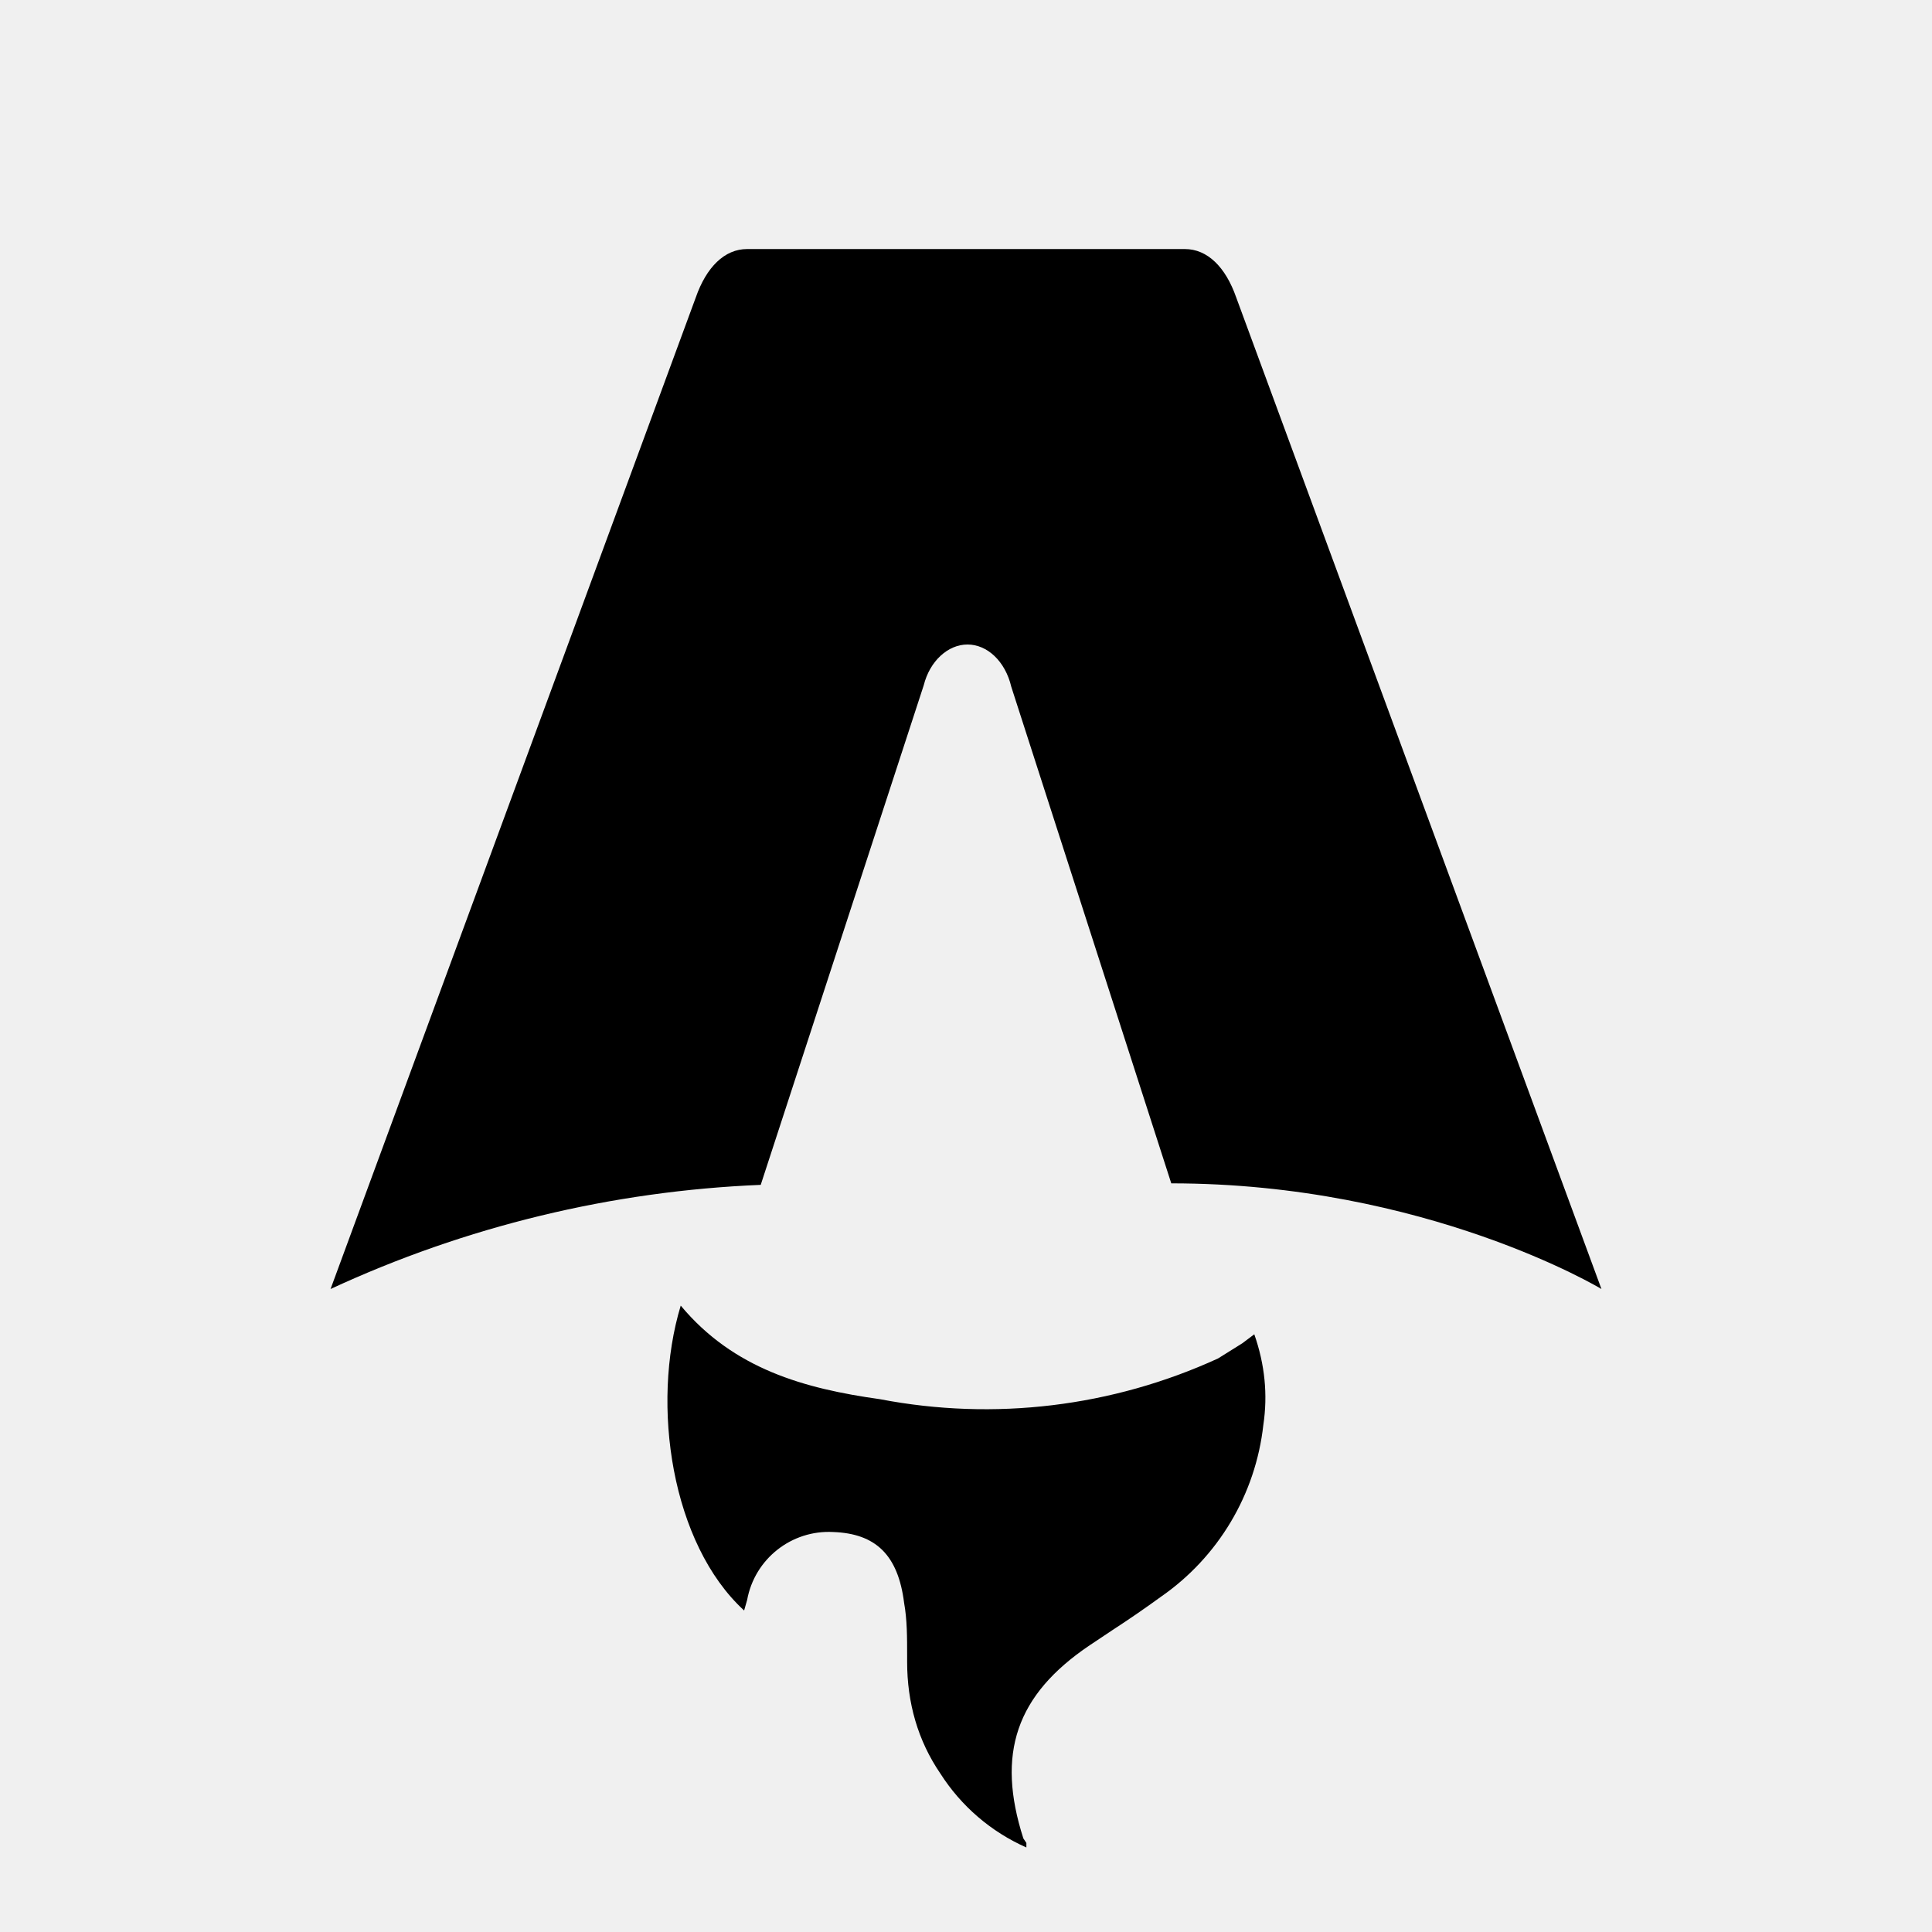
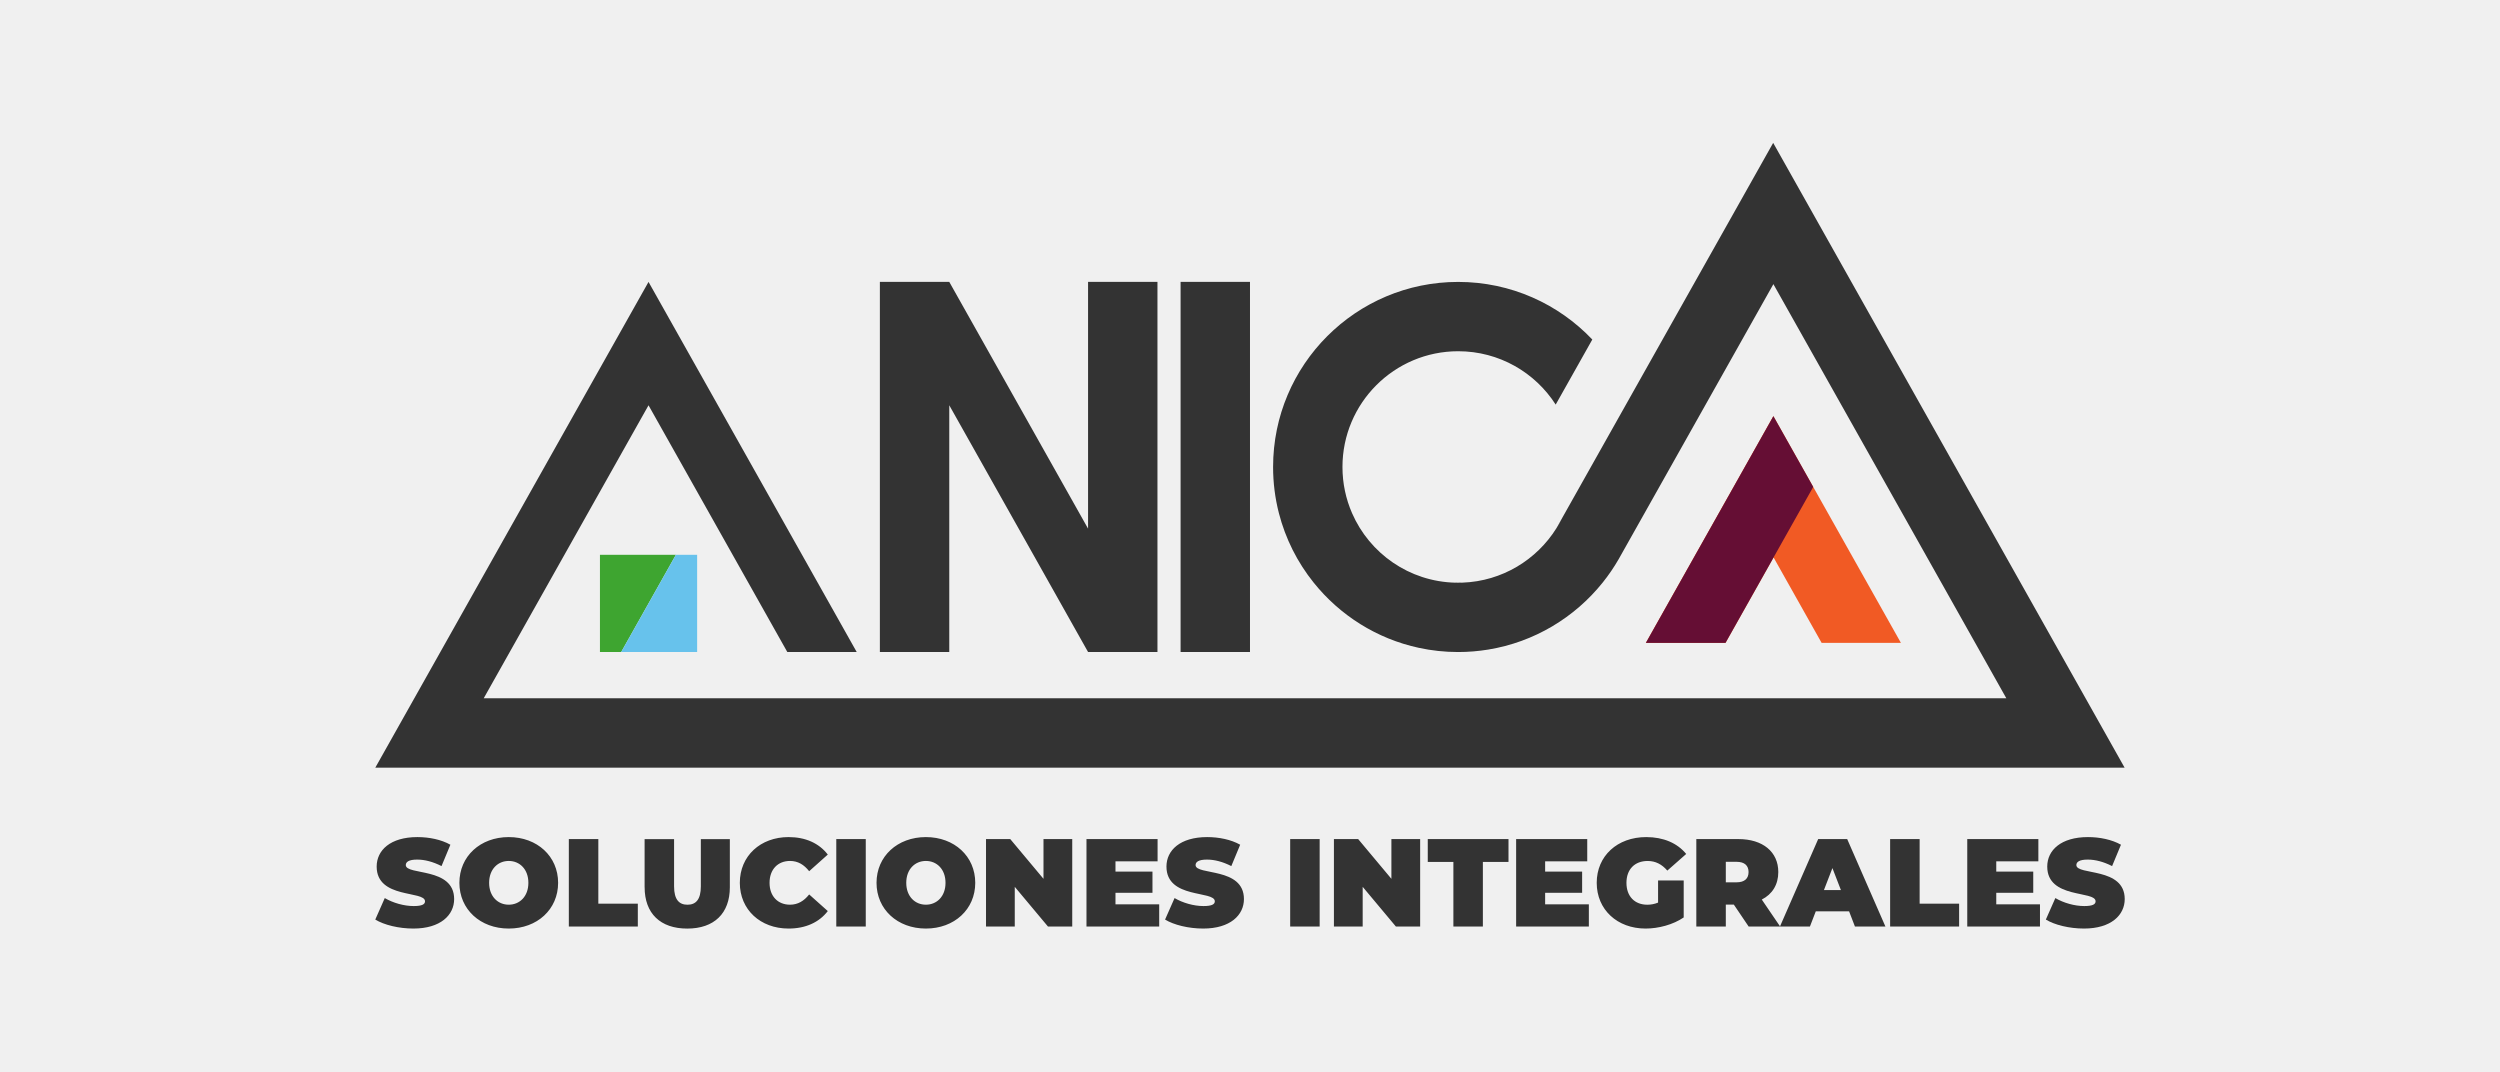
- <svg xmlns="http://www.w3.org/2000/svg" fill="none" viewBox="0 0 128 128">
-   <path d="M50.4 78.5a75.1 75.1 0 0 0-28.5 6.9l24.2-65.7c.7-2 1.9-3.2 3.4-3.2h29c1.5 0 2.7 1.2 3.4 3.2l24.2 65.7s-11.6-7-28.5-7L67 45.5c-.4-1.7-1.6-2.8-2.9-2.8-1.3 0-2.5 1.1-2.9 2.7L50.4 78.5Zm-1.1 28.2Zm-4.2-20.2c-2 6.6-.6 15.8 4.2 20.2a17.5 17.5 0 0 1 .2-.7 5.5 5.5 0 0 1 5.7-4.5c2.8.1 4.3 1.5 4.7 4.7.2 1.1.2 2.3.2 3.5v.4c0 2.7.7 5.2 2.2 7.4a13 13 0 0 0 5.7 4.9v-.3l-.2-.3c-1.8-5.6-.5-9.5 4.4-12.8l1.5-1a73 73 0 0 0 3.2-2.2 16 16 0 0 0 6.8-11.4c.3-2 .1-4-.6-6l-.8.6-1.6 1a37 37 0 0 1-22.4 2.7c-5-.7-9.7-2-13.2-6.2Z" />
-   <style>
-         path { fill: #000; }
-         @media (prefers-color-scheme: dark) {
-             path { fill: #FFF; }
-         }
-     </style>
+ <svg xmlns="http://www.w3.org/2000/svg" viewBox="0 0 992.13 425.2">
+   <path d="M754.38 255.12h-31.47l-19.07-33.9-19.07 33.9h-31.6l19.56-34.79 15.31-27.2 15.73-27.98 15.81 28.09 15.23 27.09z" fill="#F15A24" />
+   <path d="m703.84 221.22-19.07 33.9h-31.6l19.56-34.79 15.31-27.2 15.73-27.98 15.81 28.09" fill="#650E34" />
+   <path d="M238.09 258.75v-38.57h30.13l-21.7 38.57z" fill="#3EA530" />
+   <path d="M276.66 220.18v38.57h-30.14l21.7-38.57z" fill="#67C2EC" />
+   <path d="m703.77 112.76-51.14 90.91-9.37 16.65-.87 1.55a73 73 0 0 1-6.38 9.34c-11.1 13.85-27.13 23.6-45.42 26.58-3.87.63-7.86.97-11.91.97-5.35 0-10.56-.57-15.59-1.66-16.76-3.61-31.39-12.96-41.75-25.88a73.06 73.06 0 0 1-13.8-27.54 73.6 73.6 0 0 1-2.31-18.36c0-40.56 32.88-73.44 73.44-73.44 20.95 0 39.86 8.78 53.24 22.86l-14.53 25.82c-8.16-12.73-22.44-21.17-38.69-21.17-25.36 0-45.93 20.57-45.93 45.93 0 6.53 1.36 12.73 3.82 18.36 6.94 15.92 22.66 27.14 41.03 27.56.36 0 .71.01 1.08.01.56 0 1.13-.01 1.69-.03 15.74-.57 29.46-9.06 37.3-21.61.74-1.18 1.42-2.4 2.05-3.65l1.28-2.28 25.78-45.83 25.86-45.98 15.31-27.2 15.73-27.97 15.8 28.09 15.23 27.09 51.64 91.8 15.49 27.54 15.49 27.54 10.33 18.36 15.49 27.54H148.93l15.49-27.54 10.33-18.36 15.49-27.54 15.49-27.54 37.87-67.32 13.77-24.48 13.77 24.48 37.87 67.32 15.49 27.54 15.49 27.54h-27.54l-15.49-27.54-15.49-27.54-24.1-42.84-24.1 42.84-15.49 27.54-15.49 27.54-10.33 18.36h604.26l-10.32-18.36-15.49-27.54-15.49-27.54-51.14-90.91Z" fill="#333333" />
+   <path d="M580.4 231.21c-.56.02-1.13.03-1.69.03-.36 0-.72 0-1.08-.01v-.02zM619.75 205.95a43 43 0 0 1-2.05 3.65zM468.52 111.87h27.54v146.88h-27.54zM459.34 111.87v146.88H431.8l-15.49-27.54-15.49-27.54-24.1-42.84v97.92h-27.54V111.87h27.54l51.64 91.8 3.44 6.12v-97.92zM148.93 364.93l3.77-8.53c3.27 1.93 7.64 3.17 11.46 3.17 3.32 0 4.51-.69 4.51-1.88 0-4.36-19.19-.84-19.19-13.79 0-6.45 5.41-11.7 16.17-11.7 4.66 0 9.47.99 13.09 3.03l-3.52 8.48c-3.42-1.74-6.65-2.58-9.67-2.58-3.42 0-4.51.99-4.51 2.18 0 4.17 19.19.69 19.19 13.49 0 6.35-5.41 11.7-16.17 11.7-5.8 0-11.66-1.44-15.13-3.57M182.31 350.35c0-10.51 8.28-18.15 19.59-18.15s19.59 7.64 19.59 18.15-8.28 18.15-19.59 18.15-19.59-7.64-19.59-18.15m27.38 0c0-5.41-3.47-8.68-7.79-8.68s-7.79 3.27-7.79 8.68 3.47 8.68 7.79 8.68 7.79-3.27 7.79-8.68M225.75 332.99h11.7v25.64h15.67v9.08h-27.38v-34.72ZM255.81 352.09V333h11.7v18.75c0 5.31 2.03 7.29 5.31 7.29s5.31-1.98 5.31-7.29V333h11.51v19.09c0 10.42-6.25 16.42-16.91 16.42s-16.91-6-16.91-16.42ZM293.6 350.35c0-10.66 8.18-18.15 19.34-18.15 6.8 0 12.15 2.48 15.57 6.94l-7.39 6.6c-2.03-2.58-4.46-4.07-7.59-4.07-4.86 0-8.13 3.37-8.13 8.68s3.27 8.68 8.13 8.68c3.12 0 5.55-1.49 7.59-4.07l7.39 6.6c-3.42 4.46-8.78 6.94-15.57 6.94-11.16 0-19.34-7.49-19.34-18.15M331.88 332.99h11.7v34.72h-11.7zM347.85 350.35c0-10.51 8.28-18.15 19.59-18.15s19.59 7.64 19.59 18.15-8.28 18.15-19.59 18.15-19.59-7.64-19.59-18.15m27.38 0c0-5.41-3.47-8.68-7.79-8.68s-7.79 3.27-7.79 8.68 3.47 8.68 7.79 8.68 7.79-3.27 7.79-8.68M425.52 332.99v34.72h-9.62l-13.19-15.77v15.77H391.3v-34.72h9.62l13.19 15.77v-15.77zM460.03 358.88v8.83h-28.86v-34.72h28.22v8.83h-16.71v4.07h14.68v8.43h-14.68v4.56h17.36ZM462.36 364.93l3.77-8.53c3.27 1.93 7.64 3.17 11.46 3.17 3.32 0 4.51-.69 4.51-1.88 0-4.36-19.19-.84-19.19-13.79 0-6.45 5.41-11.7 16.17-11.7 4.66 0 9.47.99 13.09 3.03l-3.52 8.48c-3.42-1.74-6.65-2.58-9.67-2.58-3.42 0-4.51.99-4.51 2.18 0 4.17 19.19.69 19.19 13.49 0 6.35-5.41 11.7-16.17 11.7-5.8 0-11.66-1.44-15.13-3.57M512.01 332.99h11.7v34.72h-11.7zM563.59 332.99v34.72h-9.62l-13.19-15.77v15.77h-11.41v-34.72h9.62l13.19 15.77v-15.77zM576.78 342.07h-10.17v-9.08h32.04v9.08h-10.17v25.64h-11.7zM630.54 358.88v8.83h-28.86v-34.72h28.22v8.83h-16.71v4.07h14.68v8.43h-14.68v4.56h17.36ZM658.01 349.41h10.17v14.68c-4.22 2.88-10.02 4.41-15.13 4.41-11.21 0-19.39-7.49-19.39-18.15s8.18-18.15 19.64-18.15c6.84 0 12.35 2.38 15.87 6.7l-7.49 6.6c-2.18-2.53-4.71-3.82-7.79-3.82-5.16 0-8.43 3.32-8.43 8.68s3.27 8.68 8.28 8.68c1.44 0 2.83-.25 4.27-.84v-8.78ZM688.06 358.98h-3.17v8.73h-11.7v-34.72h16.71c9.67 0 15.82 5.06 15.82 13.09 0 5.01-2.38 8.78-6.55 10.91l7.29 10.71h-12.5l-5.9-8.73Zm1.1-16.96h-4.27v8.13h4.27c3.22 0 4.76-1.54 4.76-4.07s-1.54-4.07-4.76-4.07Z" fill="#333333" />
+   <path d="M733.79 361.66H720.6l-2.33 6.05h-11.9l15.18-34.72h11.51l15.18 34.72h-12.1l-2.33-6.05Zm-3.22-8.43-3.37-8.73-3.37 8.73zM750.11 332.99h11.7v25.64h15.67v9.08H750.1v-34.72ZM809.57 358.88v8.83h-28.86v-34.72h28.22v8.83h-16.71v4.07h14.68v8.43h-14.68v4.56h17.36ZM811.9 364.93l3.77-8.53c3.27 1.93 7.64 3.17 11.46 3.17 3.32 0 4.51-.69 4.51-1.88 0-4.36-19.19-.84-19.19-13.79 0-6.45 5.41-11.7 16.17-11.7 4.66 0 9.47.99 13.09 3.03l-3.52 8.48c-3.42-1.74-6.65-2.58-9.67-2.58-3.42 0-4.51.99-4.51 2.18 0 4.17 19.19.69 19.19 13.49 0 6.35-5.41 11.7-16.17 11.7-5.8 0-11.66-1.44-15.13-3.57" fill="#333333" />
</svg>
